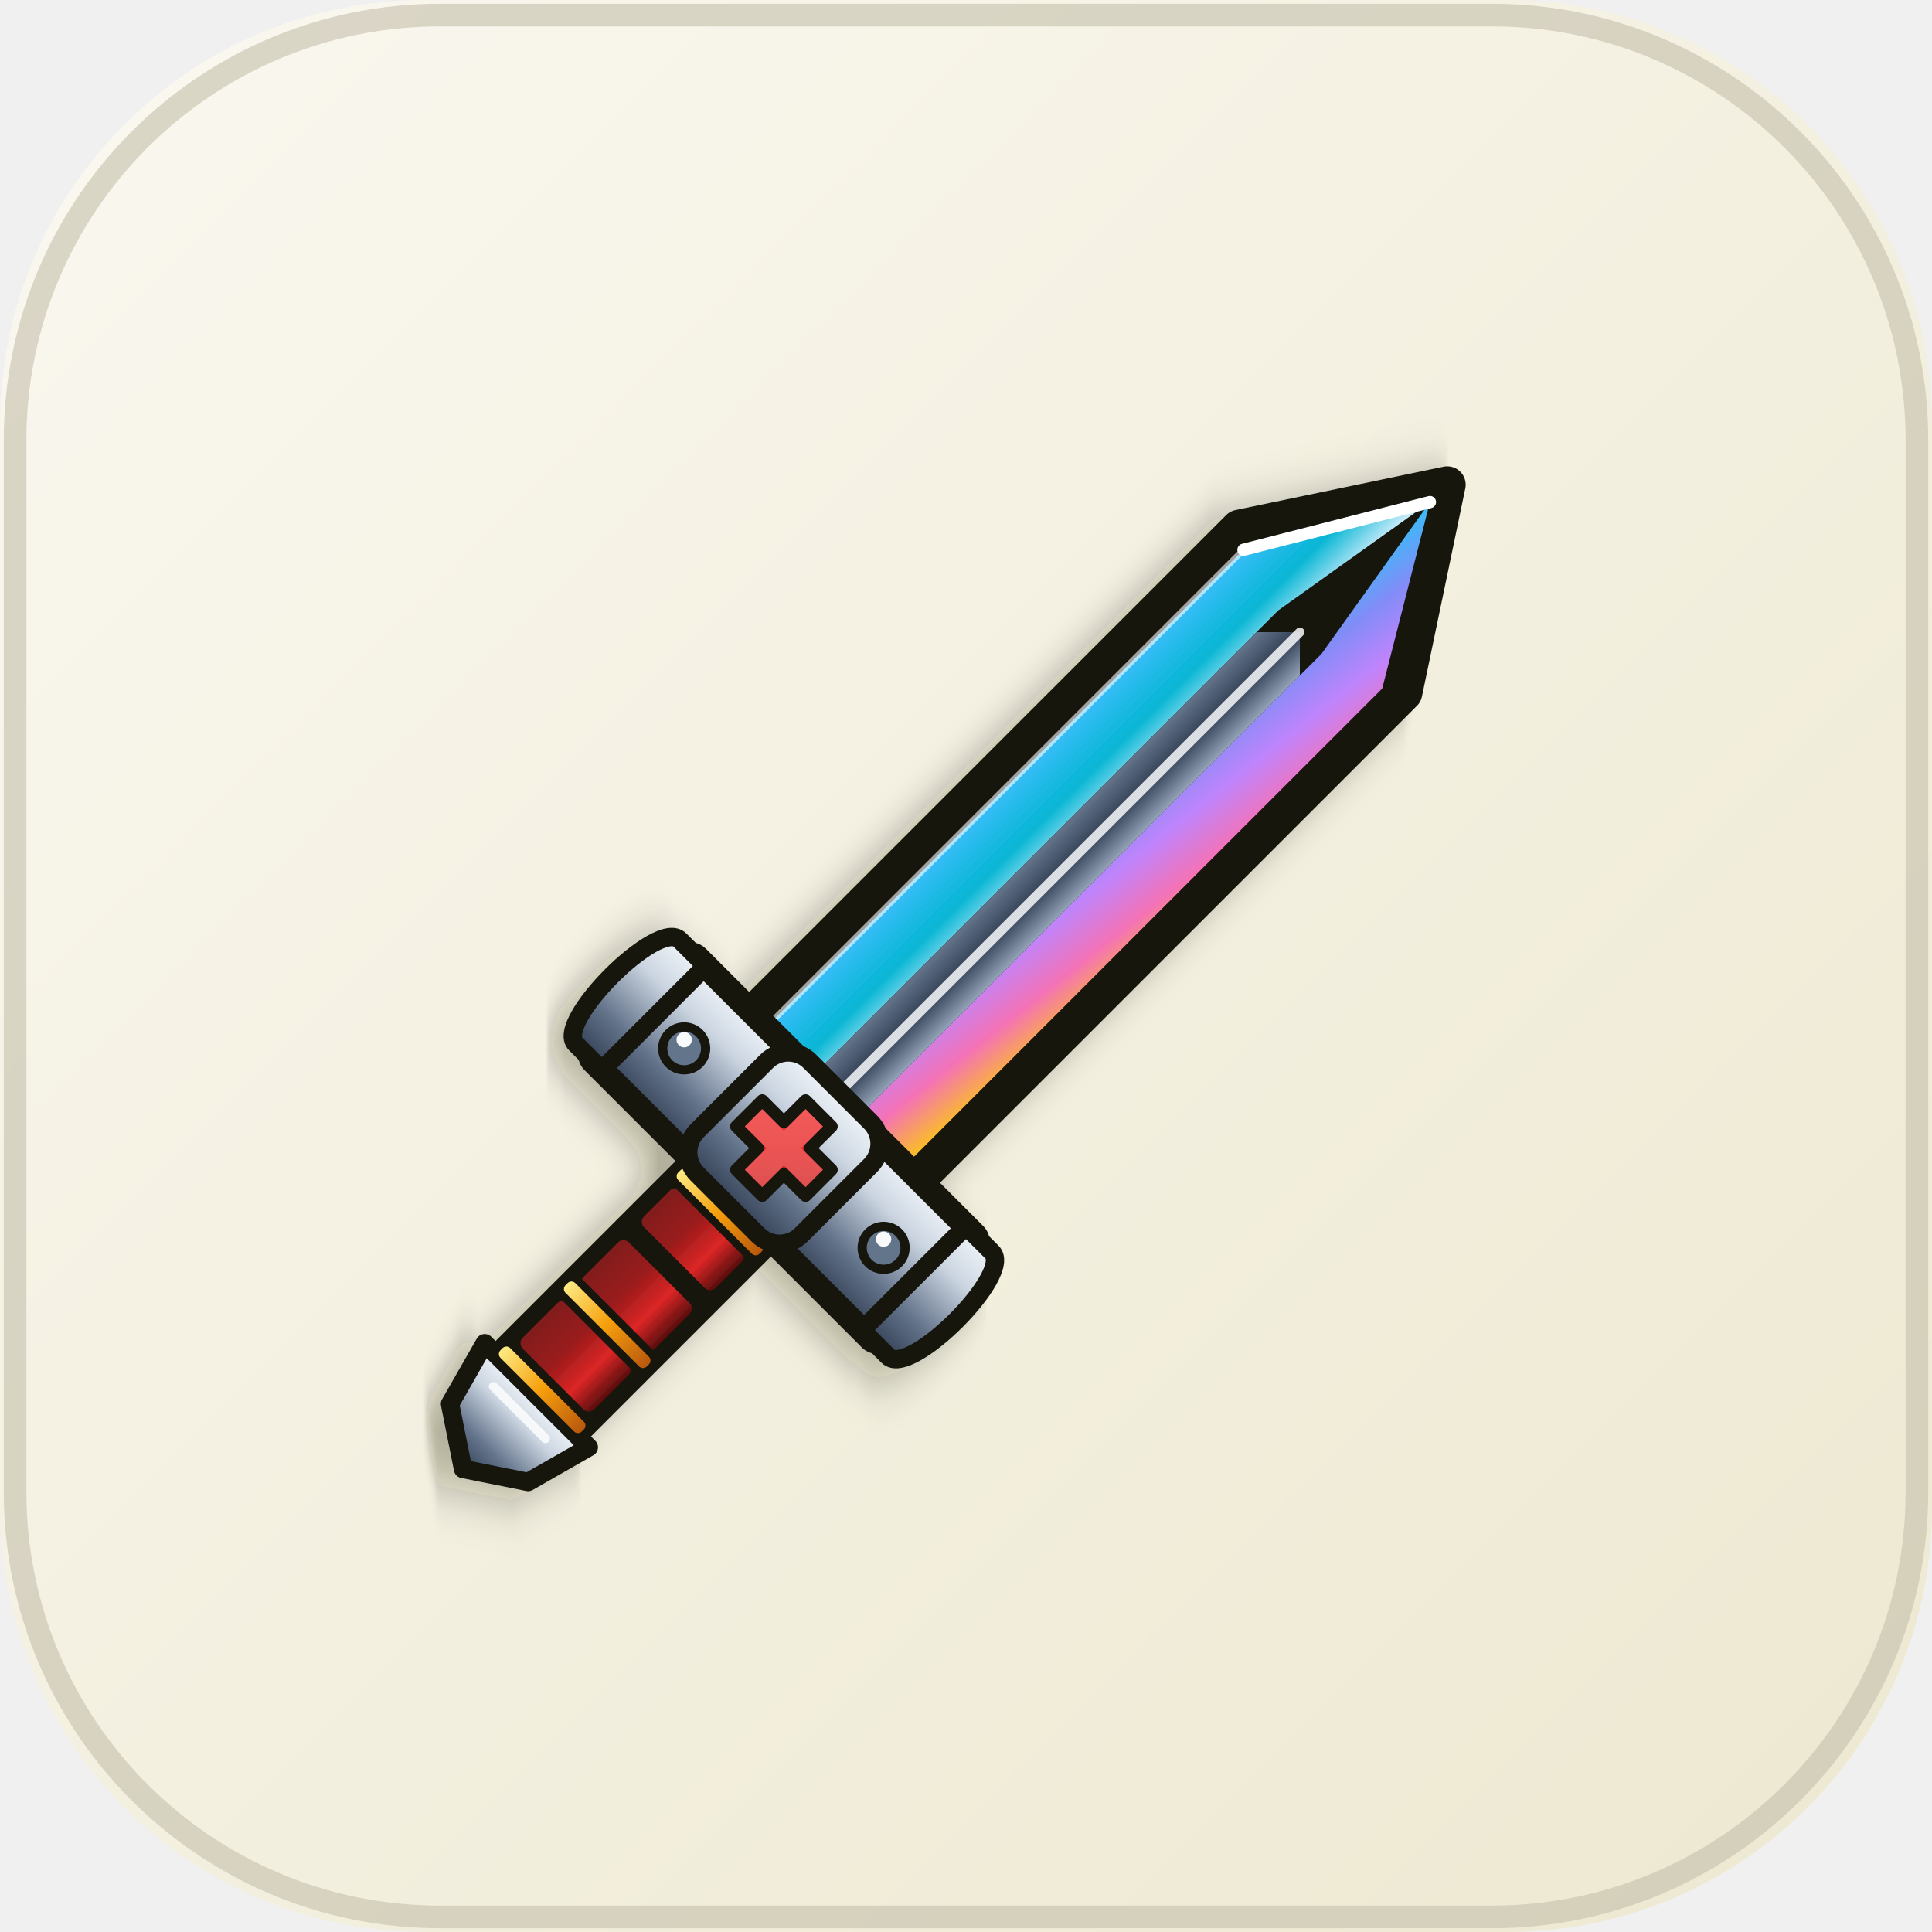
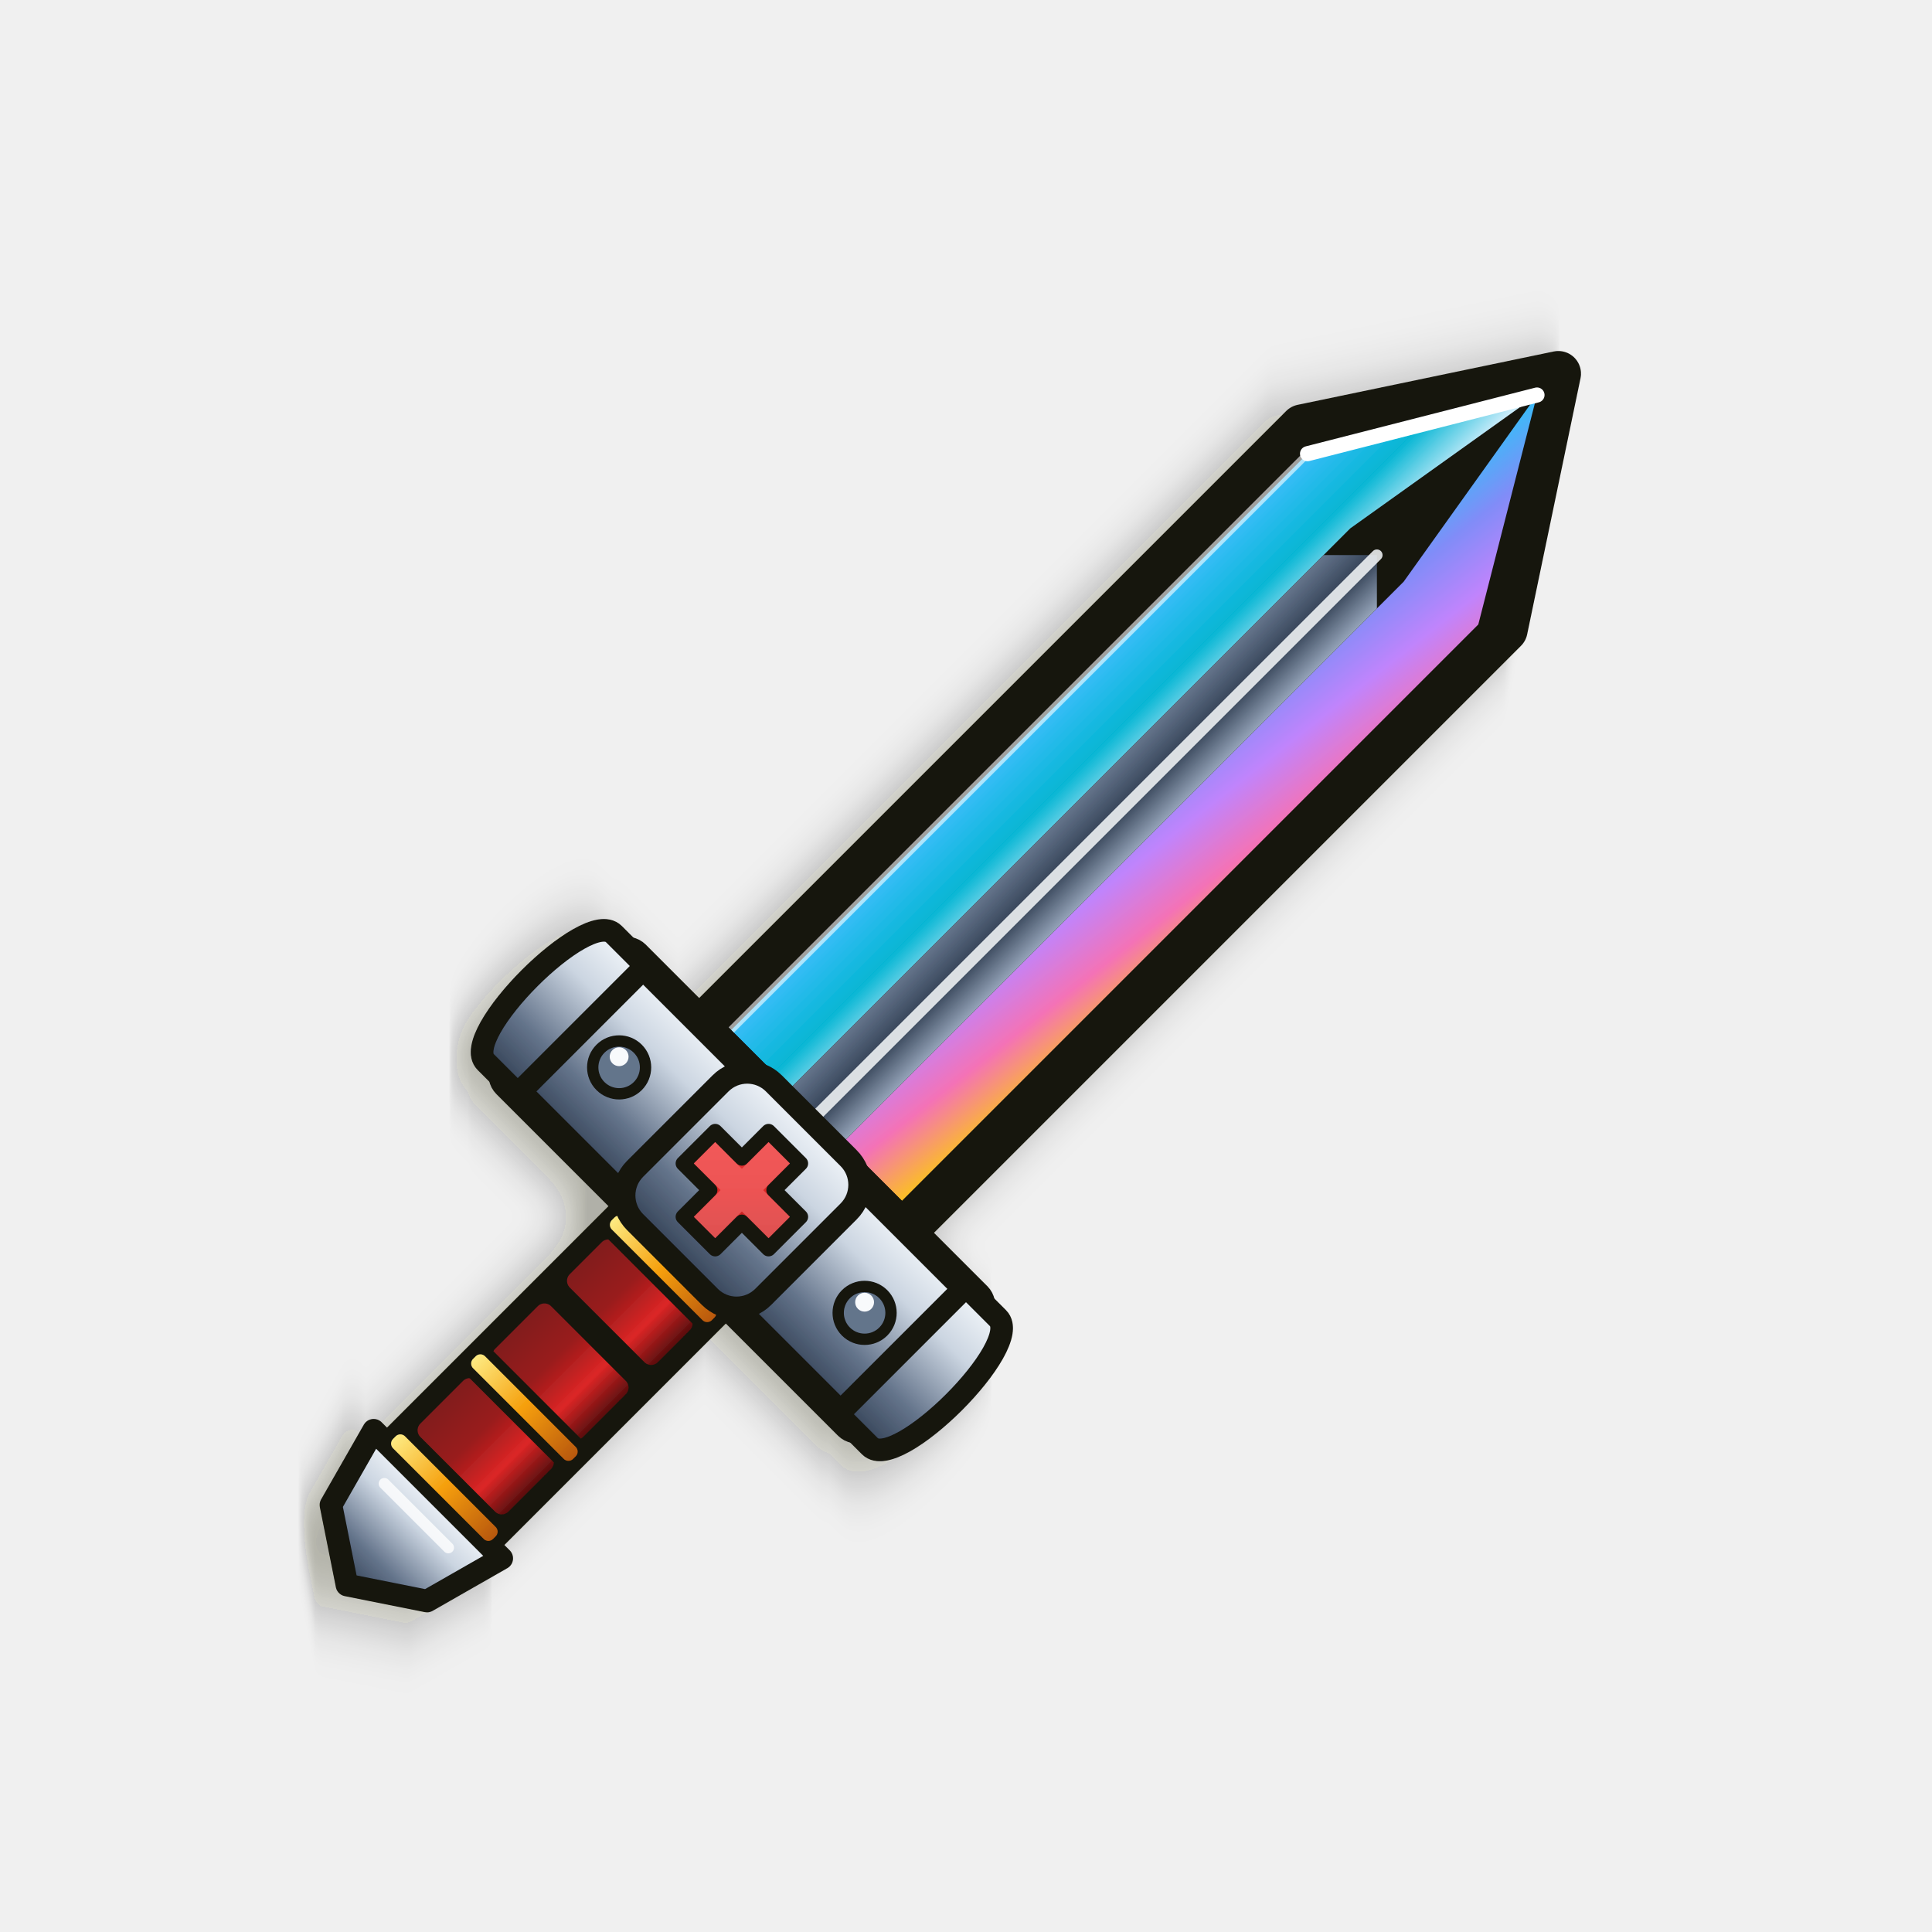
<svg xmlns="http://www.w3.org/2000/svg" viewBox="0 0 512 512" width="512" height="512">
  <defs>
-     <linearGradient id="bgGrad" x1="0%" y1="0%" x2="100%" y2="100%">
-       <stop offset="0%" stop-color="#FAF8F0" />
-       <stop offset="100%" stop-color="#EDE8D0" />
+     <linearGradient id="bladeLeftD" x1="0%" y1="0%" x2="100%" y2="0%">
+       <stop offset="0%" stop-color="#38bdf8" />
+       <stop offset="50%" stop-color="#06b6d4" />
+       <stop offset="100%" stop-color="#e0f2fe" />
    </linearGradient>
-     <filter id="badgeShadow" x="-10%" y="-10%" width="120%" height="120%">
-       <feDropShadow dx="0" dy="6" stdDeviation="12" flood-color="#141410" flood-opacity="0.18" />
+     <linearGradient id="bladeRightD" x1="0%" y1="0%" x2="100%" y2="100%">
+       <stop offset="0%" stop-color="#38bdf8" />
+       <stop offset="25%" stop-color="#818cf8" />
+       <stop offset="50%" stop-color="#c084fc" />
+       <stop offset="75%" stop-color="#f472b6" />
+       <stop offset="100%" stop-color="#fbbf24" />
+     </linearGradient>
+     <linearGradient id="bladeCenterD" x1="0%" y1="0%" x2="100%" y2="0%">
+       <stop offset="0%" stop-color="#64748b" />
+       <stop offset="50%" stop-color="#334155" />
+       <stop offset="100%" stop-color="#94a3b8" />
+     </linearGradient>
+     <linearGradient id="guardSteelD" x1="0%" y1="0%" x2="0%" y2="100%">
+       <stop offset="0%" stop-color="#f1f5f9" />
+       <stop offset="30%" stop-color="#cbd5e1" />
+       <stop offset="70%" stop-color="#64748b" />
+       <stop offset="100%" stop-color="#334155" />
+     </linearGradient>
+     <linearGradient id="crossRedD" x1="0%" y1="0%" x2="100%" y2="100%">
+       <stop offset="0%" stop-color="#ef4444" />
+       <stop offset="50%" stop-color="#dc2626" />
+       <stop offset="100%" stop-color="#991b1b" />
+     </linearGradient>
+     <linearGradient id="gripLeatherD" x1="0%" y1="0%" x2="100%" y2="0%">
+       <stop offset="0%" stop-color="#7f1d1d" />
+       <stop offset="40%" stop-color="#991b1b" />
+       <stop offset="70%" stop-color="#dc2626" />
+       <stop offset="100%" stop-color="#450a0a" />
+     </linearGradient>
+     <linearGradient id="goldRingD" x1="0%" y1="0%" x2="100%" y2="0%">
+       <stop offset="0%" stop-color="#fef08a" />
+       <stop offset="50%" stop-color="#f59e0b" />
+       <stop offset="100%" stop-color="#b45309" />
+     </linearGradient>
+     <filter id="swordOutlineD" x="-10%" y="-10%" width="120%" height="120%">
+       <feDropShadow dx="-2" dy="6" stdDeviation="6" flood-color="#141410" flood-opacity="0.3" />
    </filter>
  </defs>
-   <rect width="512" height="512" rx="112.64" fill="url(#bgGrad)" />
-   <rect x="4" y="4" width="504" height="504" rx="112.64" fill="none" stroke="#C4C0AB" stroke-width="6" opacity="0.6" />
-   <g transform="translate(48, 48) scale(0.8125)">
-     <defs>
-       <linearGradient id="bladeLeftD" x1="0%" y1="0%" x2="100%" y2="0%">
-         <stop offset="0%" stop-color="#38bdf8" />
-         <stop offset="50%" stop-color="#06b6d4" />
-         <stop offset="100%" stop-color="#e0f2fe" />
-       </linearGradient>
-       <linearGradient id="bladeRightD" x1="0%" y1="0%" x2="100%" y2="100%">
-         <stop offset="0%" stop-color="#38bdf8" />
-         <stop offset="25%" stop-color="#818cf8" />
-         <stop offset="50%" stop-color="#c084fc" />
-         <stop offset="75%" stop-color="#f472b6" />
-         <stop offset="100%" stop-color="#fbbf24" />
-       </linearGradient>
-       <linearGradient id="bladeCenterD" x1="0%" y1="0%" x2="100%" y2="0%">
-         <stop offset="0%" stop-color="#64748b" />
-         <stop offset="50%" stop-color="#334155" />
-         <stop offset="100%" stop-color="#94a3b8" />
-       </linearGradient>
-       <linearGradient id="guardSteelD" x1="0%" y1="0%" x2="0%" y2="100%">
-         <stop offset="0%" stop-color="#f1f5f9" />
-         <stop offset="30%" stop-color="#cbd5e1" />
-         <stop offset="70%" stop-color="#64748b" />
-         <stop offset="100%" stop-color="#334155" />
-       </linearGradient>
-       <linearGradient id="crossRedD" x1="0%" y1="0%" x2="100%" y2="100%">
-         <stop offset="0%" stop-color="#ef4444" />
-         <stop offset="50%" stop-color="#dc2626" />
-         <stop offset="100%" stop-color="#991b1b" />
-       </linearGradient>
-       <linearGradient id="gripLeatherD" x1="0%" y1="0%" x2="100%" y2="0%">
-         <stop offset="0%" stop-color="#7f1d1d" />
-         <stop offset="40%" stop-color="#991b1b" />
-         <stop offset="70%" stop-color="#dc2626" />
-         <stop offset="100%" stop-color="#450a0a" />
-       </linearGradient>
-       <linearGradient id="goldRingD" x1="0%" y1="0%" x2="100%" y2="0%">
-         <stop offset="0%" stop-color="#fef08a" />
-         <stop offset="50%" stop-color="#f59e0b" />
-         <stop offset="100%" stop-color="#b45309" />
-       </linearGradient>
-       <filter id="swordOutlineD" x="-10%" y="-10%" width="120%" height="120%">
-         <feDropShadow dx="-2" dy="6" stdDeviation="6" flood-color="#141410" flood-opacity="0.3" />
-       </filter>
-     </defs>
-     <g transform="rotate(45 256 256)" filter="url(#swordOutlineD)">
-       <path d="M256 34 L294 92 L294 316 L218 316 L218 92 Z" fill="#141410" stroke="#141410" stroke-width="12" stroke-linejoin="round" />
-       <path d="M256 42 L224 96 L224 312 L246 312 L246 102 Z" fill="url(#bladeLeftD)" />
-       <path d="M256 42 L288 96 L288 312 L266 312 L266 102 Z" fill="url(#bladeRightD)" />
-       <path d="M256 102 L246 112 L246 312 L266 312 L266 112 Z" fill="url(#bladeCenterD)" />
-       <line x1="256" y1="102" x2="256" y2="312" stroke="#f8fafc" stroke-width="3" stroke-linecap="round" opacity="0.85" />
-       <line x1="256" y1="42" x2="224" y2="96" stroke="#ffffff" stroke-width="4" stroke-linecap="round" />
-       <line x1="224" y1="96" x2="224" y2="312" stroke="#ffffff" stroke-width="2" opacity="0.6" />
-       <path d="M238 368 H274 V452 H238 Z" fill="#141410" stroke="#141410" stroke-width="8" stroke-linejoin="round" />
-       <path d="M232 454 H280 L274 476 L256 488 L238 476 Z" fill="url(#guardSteelD)" stroke="#141410" stroke-width="6" stroke-linejoin="round" />
-       <line x1="244" y1="462" x2="268" y2="462" stroke="#ffffff" stroke-width="3" stroke-linecap="round" opacity="0.8" />
-       <rect x="238" y="372" width="36" height="20" rx="4" fill="url(#gripLeatherD)" stroke="#141410" stroke-width="3" />
-       <rect x="238" y="396" width="36" height="24" rx="4" fill="url(#gripLeatherD)" stroke="#141410" stroke-width="3" />
-       <rect x="238" y="424" width="36" height="24" rx="4" fill="url(#gripLeatherD)" stroke="#141410" stroke-width="3" />
-       <rect x="236" y="366" width="40" height="7" rx="3" fill="url(#goldRingD)" stroke="#141410" stroke-width="2.5" />
-       <rect x="236" y="418" width="40" height="7" rx="3" fill="url(#goldRingD)" stroke="#141410" stroke-width="2.5" />
-       <rect x="236" y="448" width="40" height="7" rx="3" fill="url(#goldRingD)" stroke="#141410" stroke-width="2.5" />
-       <path d="M192 316 C182 316 182 364 192 364 H320 C330 364 330 316 320 316 Z" fill="url(#guardSteelD)" stroke="#141410" stroke-width="8" stroke-linejoin="round" />
-       <path d="M184 316 C174 316 174 364 184 364 H196 V316 Z" fill="url(#guardSteelD)" stroke="#141410" stroke-width="6" />
-       <path d="M328 316 C338 316 338 364 328 364 H316 V316 Z" fill="url(#guardSteelD)" stroke="#141410" stroke-width="6" />
-       <circle cx="210" cy="340" r="7" fill="#64748b" stroke="#141410" stroke-width="3" />
-       <circle cx="208" cy="338" r="2.5" fill="#f8fafc" />
-       <circle cx="302" cy="340" r="7" fill="#64748b" stroke="#141410" stroke-width="3" />
-       <circle cx="300" cy="338" r="2.5" fill="#f8fafc" />
-       <rect x="232" y="314" width="48" height="52" rx="10" fill="url(#guardSteelD)" stroke="#141410" stroke-width="6" />
-       <path d="M250 324 H262 V334 H272 V346 H262 V356 H250 V346 H240 V334 H250 Z" fill="url(#crossRedD)" stroke="#141410" stroke-width="4" stroke-linejoin="round" />
-       <path d="M252 326 H260 V336 H270 V344 H260 V354 H252 V344 H242 V336 H252 Z" fill="#f87171" opacity="0.6" />
-     </g>
+   <g transform="rotate(45 256 256)" filter="url(#swordOutlineD)">
+     <path d="M256 34 L294 92 L294 316 L218 316 L218 92 Z" fill="#141410" stroke="#141410" stroke-width="12" stroke-linejoin="round" />
+     <path d="M256 42 L224 96 L224 312 L246 312 L246 102 Z" fill="url(#bladeLeftD)" />
+     <path d="M256 42 L288 96 L288 312 L266 312 L266 102 Z" fill="url(#bladeRightD)" />
+     <path d="M256 102 L246 112 L246 312 L266 312 L266 112 Z" fill="url(#bladeCenterD)" />
+     <line x1="256" y1="102" x2="256" y2="312" stroke="#f8fafc" stroke-width="3" stroke-linecap="round" opacity="0.85" />
+     <line x1="256" y1="42" x2="224" y2="96" stroke="#ffffff" stroke-width="4" stroke-linecap="round" />
+     <line x1="224" y1="96" x2="224" y2="312" stroke="#ffffff" stroke-width="2" opacity="0.6" />
+     <path d="M238 368 H274 V452 H238 Z" fill="#141410" stroke="#141410" stroke-width="8" stroke-linejoin="round" />
+     <path d="M232 454 H280 L274 476 L256 488 L238 476 Z" fill="url(#guardSteelD)" stroke="#141410" stroke-width="6" stroke-linejoin="round" />
+     <line x1="244" y1="462" x2="268" y2="462" stroke="#ffffff" stroke-width="3" stroke-linecap="round" opacity="0.8" />
+     <rect x="238" y="372" width="36" height="20" rx="4" fill="url(#gripLeatherD)" stroke="#141410" stroke-width="3" />
+     <rect x="238" y="396" width="36" height="24" rx="4" fill="url(#gripLeatherD)" stroke="#141410" stroke-width="3" />
+     <rect x="238" y="424" width="36" height="24" rx="4" fill="url(#gripLeatherD)" stroke="#141410" stroke-width="3" />
+     <rect x="236" y="366" width="40" height="7" rx="3" fill="url(#goldRingD)" stroke="#141410" stroke-width="2.5" />
+     <rect x="236" y="418" width="40" height="7" rx="3" fill="url(#goldRingD)" stroke="#141410" stroke-width="2.5" />
+     <rect x="236" y="448" width="40" height="7" rx="3" fill="url(#goldRingD)" stroke="#141410" stroke-width="2.5" />
+     <path d="M192 316 C182 316 182 364 192 364 H320 C330 364 330 316 320 316 Z" fill="url(#guardSteelD)" stroke="#141410" stroke-width="8" stroke-linejoin="round" />
+     <path d="M184 316 C174 316 174 364 184 364 H196 V316 Z" fill="url(#guardSteelD)" stroke="#141410" stroke-width="6" />
+     <path d="M328 316 C338 316 338 364 328 364 H316 V316 Z" fill="url(#guardSteelD)" stroke="#141410" stroke-width="6" />
+     <circle cx="210" cy="340" r="7" fill="#64748b" stroke="#141410" stroke-width="3" />
+     <circle cx="208" cy="338" r="2.5" fill="#f8fafc" />
+     <circle cx="302" cy="340" r="7" fill="#64748b" stroke="#141410" stroke-width="3" />
+     <circle cx="300" cy="338" r="2.5" fill="#f8fafc" />
+     <rect x="232" y="314" width="48" height="52" rx="10" fill="url(#guardSteelD)" stroke="#141410" stroke-width="6" />
+     <path d="M250 324 H262 V334 H272 V346 H262 V356 H250 V346 H240 V334 H250 Z" fill="url(#crossRedD)" stroke="#141410" stroke-width="4" stroke-linejoin="round" />
+     <path d="M252 326 H260 V336 H270 V344 H260 V354 H252 V344 H242 V336 H252 Z" fill="#f87171" opacity="0.6" />
  </g>
</svg>
